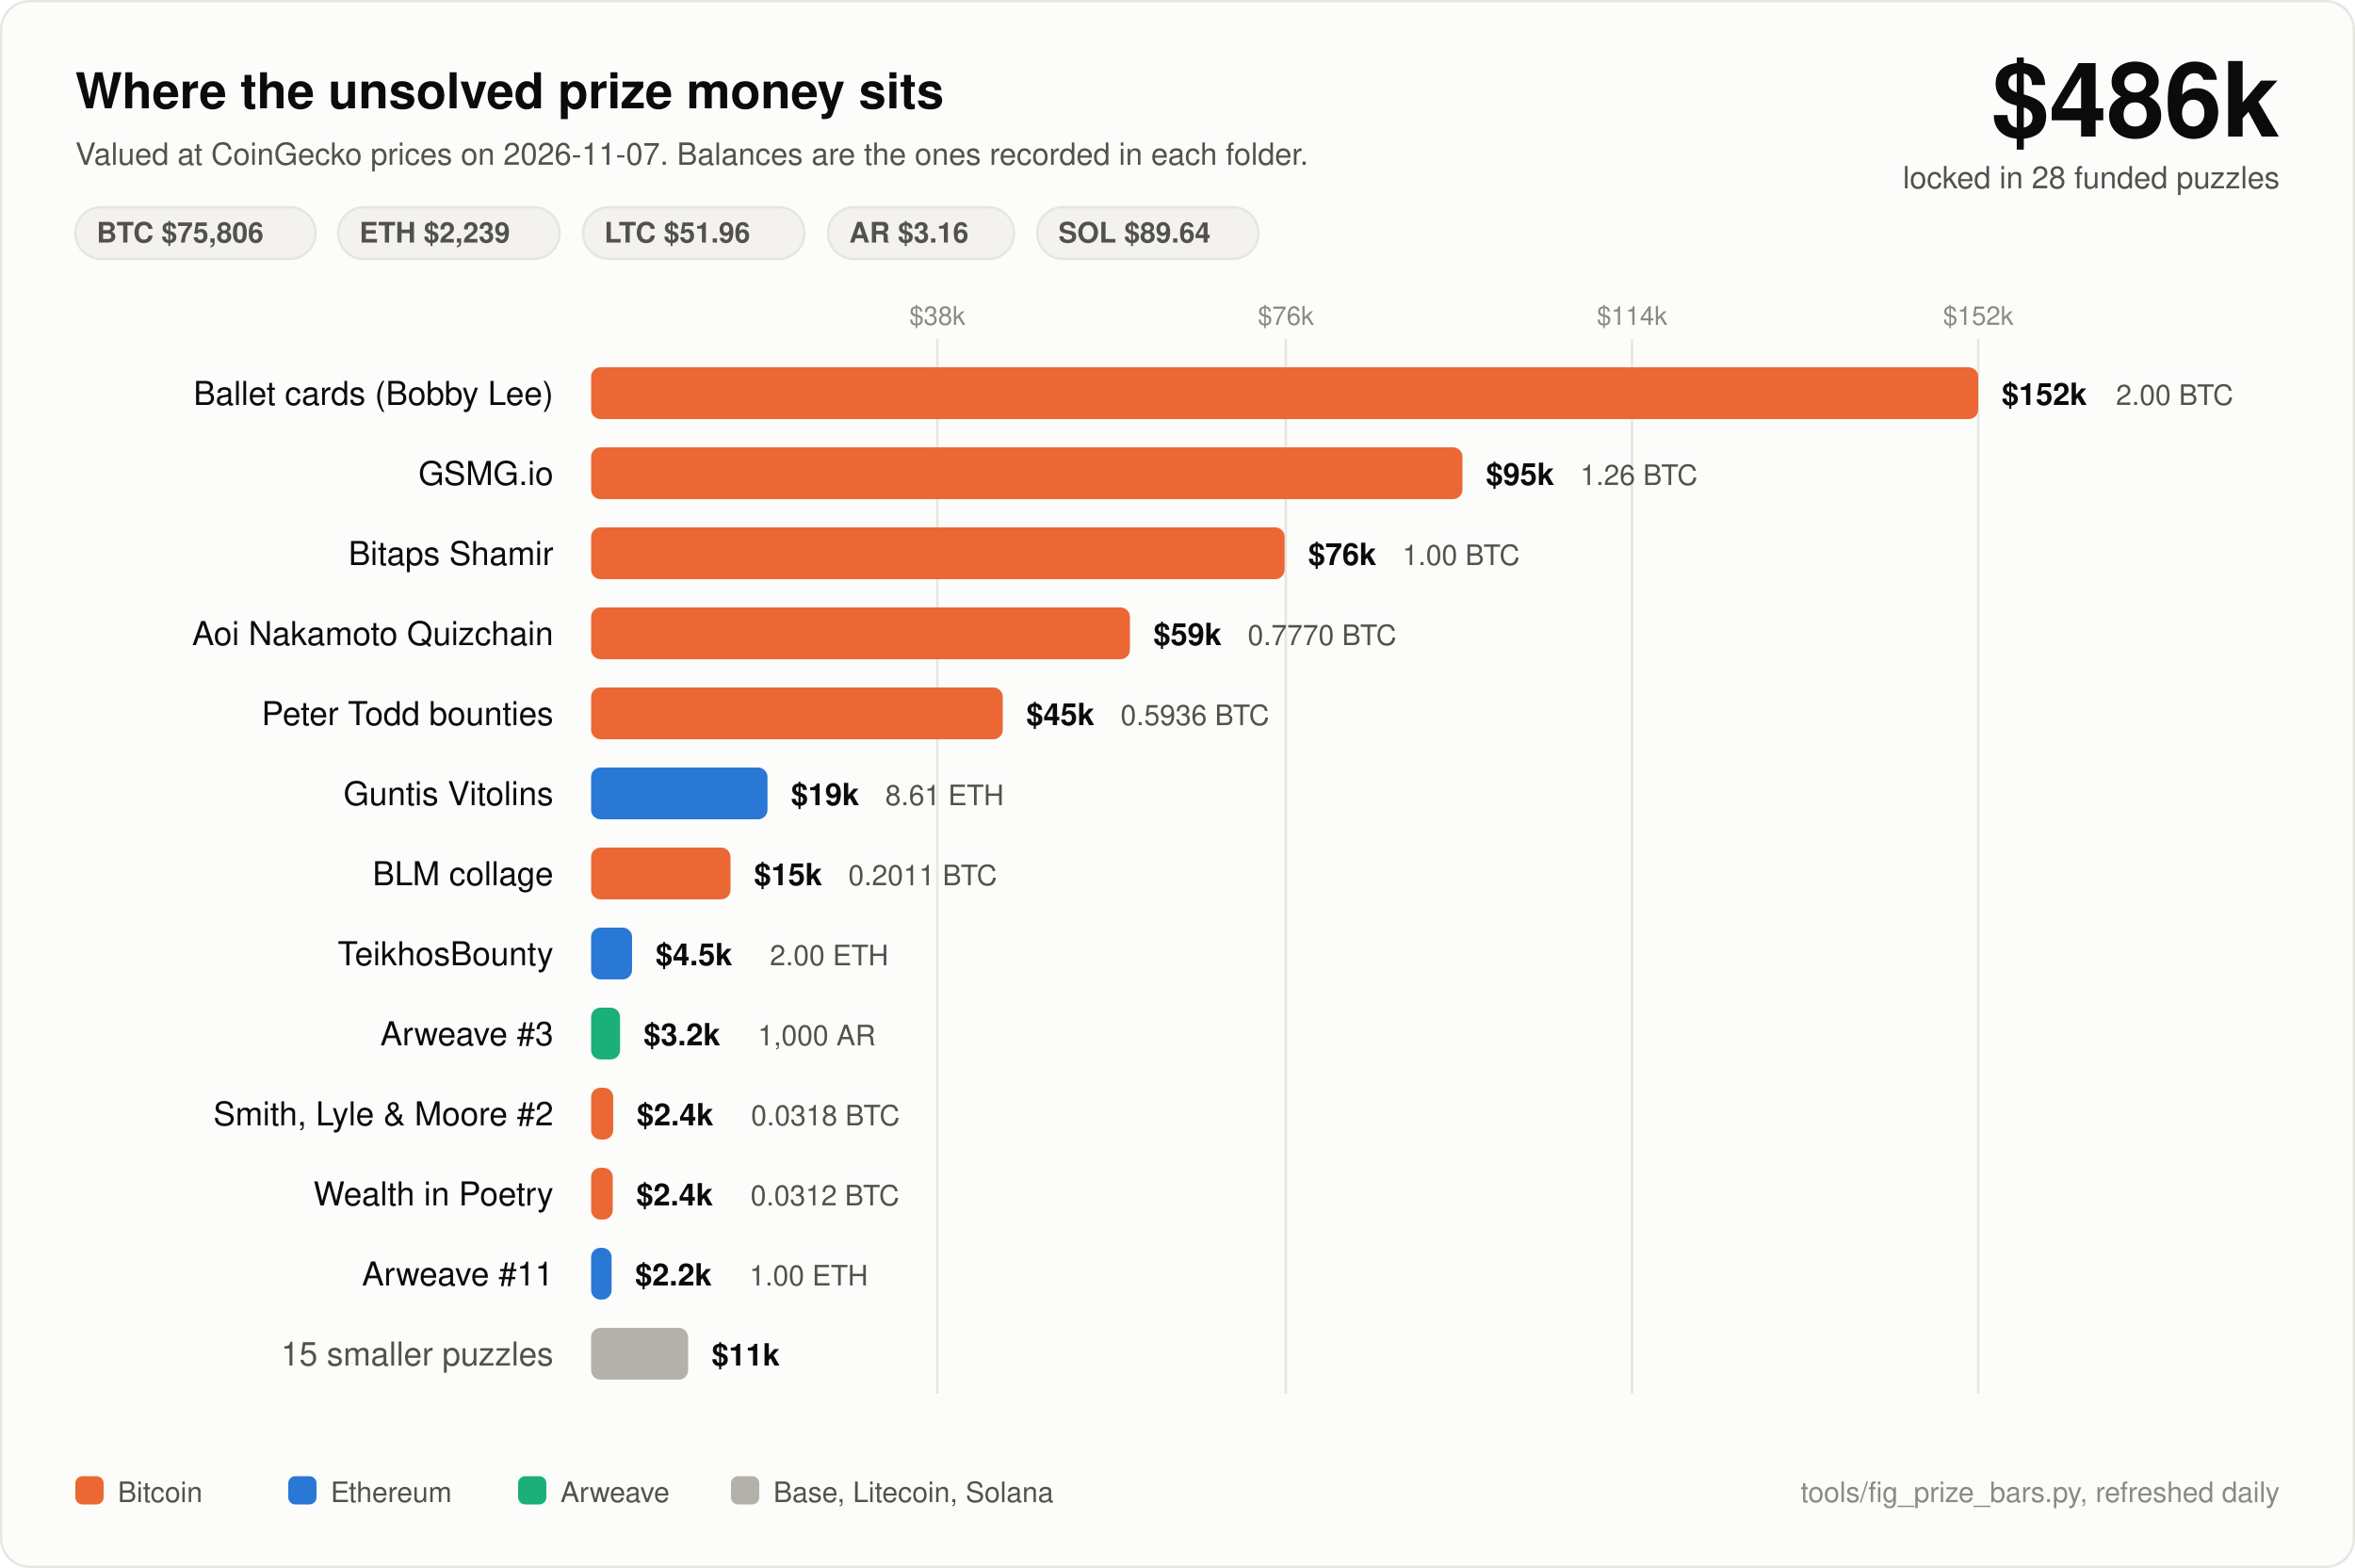
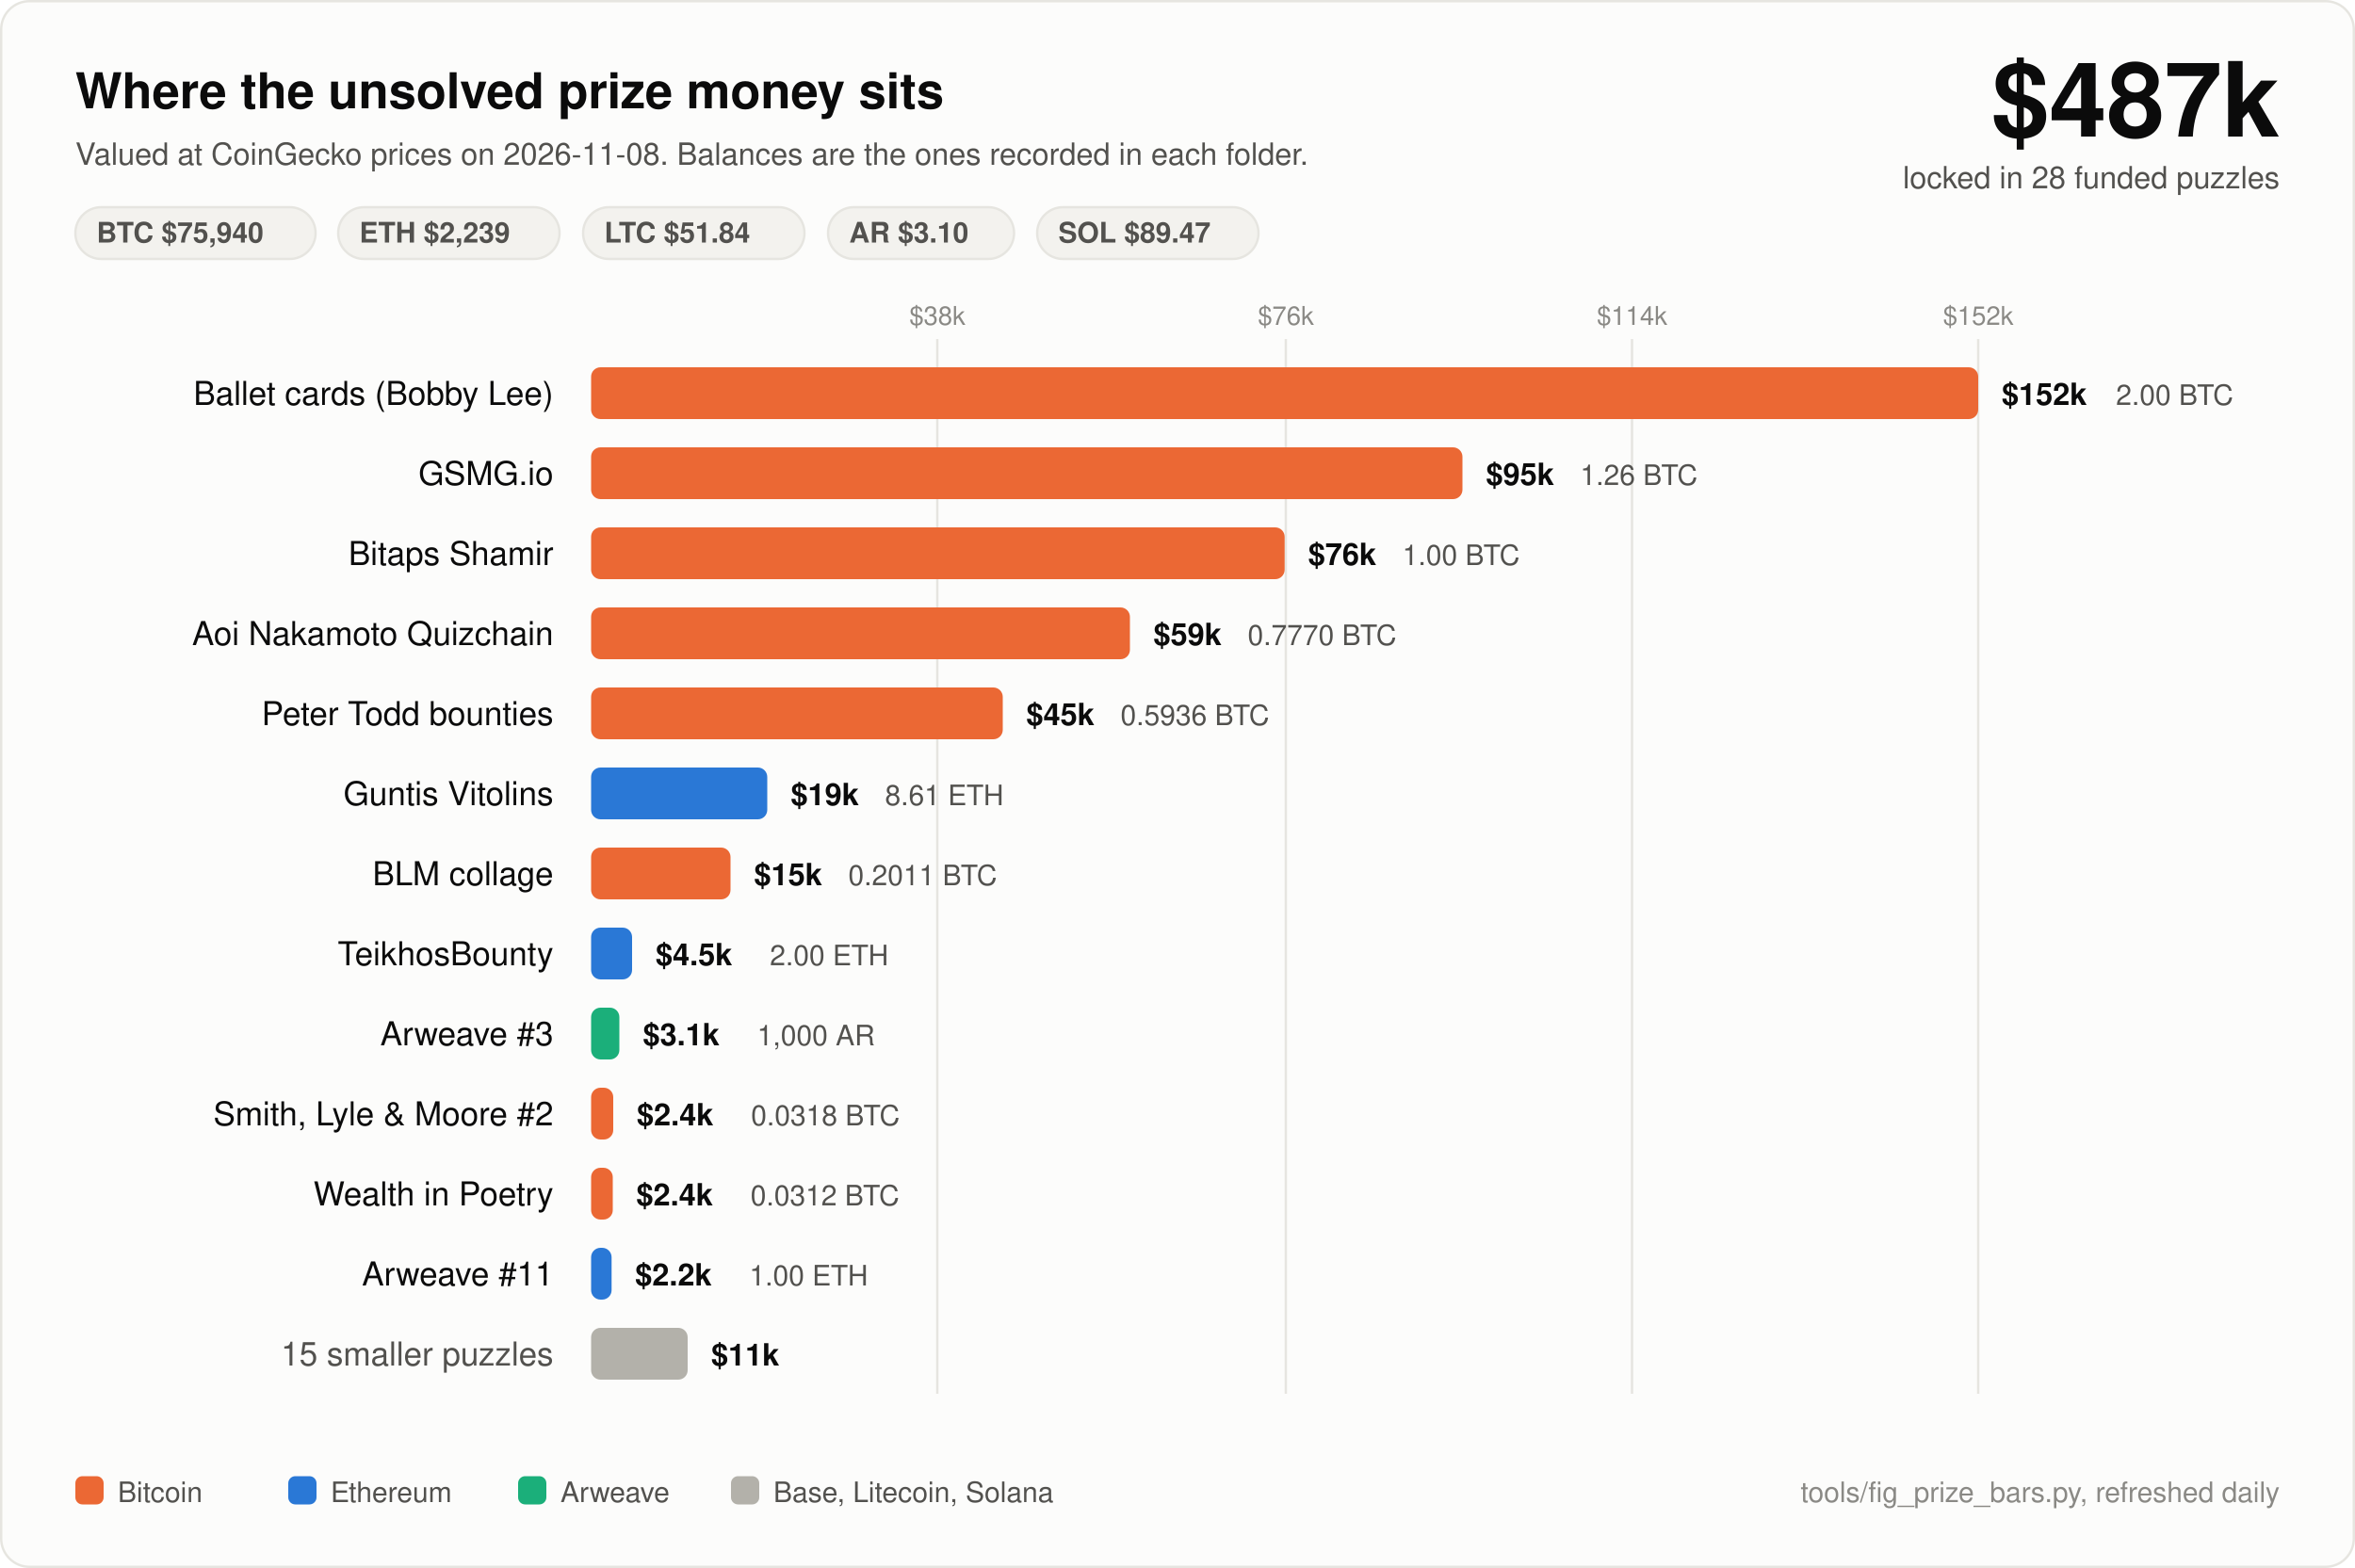
<svg xmlns="http://www.w3.org/2000/svg" width="1000" height="666" viewBox="0 0 1000 666" font-family="ui-sans-serif, -apple-system, Segoe UI, Helvetica, Arial, sans-serif">
  <rect x="0.5" y="0.5" width="999" height="665" rx="12" fill="#fcfcfb" stroke="#e6e5e0" />
  <text x="32" y="46" fill="#0b0b0b" font-size="21" font-weight="700">Where the unsolved prize money sits</text>
-   <text x="32" y="70" fill="#52514e" font-size="13">Valued at CoinGecko prices on 2026-11-07. Balances are the ones recorded in each folder.</text>
-   <text x="968" y="58" fill="#0b0b0b" font-size="44" font-weight="700" text-anchor="end">$486k</text>
+   <text x="32" y="70" fill="#52514e" font-size="13">Valued at CoinGecko prices on 2026-11-08. Balances are the ones recorded in each folder.</text>
+   <text x="968" y="58" fill="#0b0b0b" font-size="44" font-weight="700" text-anchor="end">$487k</text>
  <text x="968" y="80" fill="#52514e" font-size="13" text-anchor="end">locked in 28 funded puzzles</text>
  <rect x="32" y="88" width="102" height="22" rx="11" fill="#f3f2ee" stroke="#e6e5e0" />
-   <text x="41" y="103" fill="#52514e" font-size="12" font-weight="600">BTC $75,806</text>
+   <text x="41" y="103" fill="#52514e" font-size="12" font-weight="600">BTC $75,940</text>
  <rect x="143.6" y="88" width="94" height="22" rx="11" fill="#f3f2ee" stroke="#e6e5e0" />
  <text x="152.6" y="103" fill="#52514e" font-size="12" font-weight="600">ETH $2,239</text>
  <rect x="247.6" y="88" width="94" height="22" rx="11" fill="#f3f2ee" stroke="#e6e5e0" />
-   <text x="256.6" y="103" fill="#52514e" font-size="12" font-weight="600">LTC $51.96</text>
+   <text x="256.6" y="103" fill="#52514e" font-size="12" font-weight="600">LTC $51.84</text>
  <rect x="351.6" y="88" width="79" height="22" rx="11" fill="#f3f2ee" stroke="#e6e5e0" />
-   <text x="360.6" y="103" fill="#52514e" font-size="12" font-weight="600">AR $3.16</text>
+   <text x="360.6" y="103" fill="#52514e" font-size="12" font-weight="600">AR $3.10</text>
  <rect x="440.4" y="88" width="94" height="22" rx="11" fill="#f3f2ee" stroke="#e6e5e0" />
-   <text x="449.4" y="103" fill="#52514e" font-size="12" font-weight="600">SOL $89.64</text>
+   <text x="449.4" y="103" fill="#52514e" font-size="12" font-weight="600">SOL $89.47</text>
  <line x1="398" y1="144" x2="398" y2="592" stroke="#e6e5e0" stroke-width="1" />
  <text x="398" y="138" fill="#8a8985" font-size="11" text-anchor="middle">$38k</text>
  <line x1="546" y1="144" x2="546" y2="592" stroke="#e6e5e0" stroke-width="1" />
  <text x="546" y="138" fill="#8a8985" font-size="11" text-anchor="middle">$76k</text>
  <line x1="693" y1="144" x2="693" y2="592" stroke="#e6e5e0" stroke-width="1" />
  <text x="693" y="138" fill="#8a8985" font-size="11" text-anchor="middle">$114k</text>
  <line x1="840" y1="144" x2="840" y2="592" stroke="#e6e5e0" stroke-width="1" />
  <text x="840" y="138" fill="#8a8985" font-size="11" text-anchor="middle">$152k</text>
  <text x="235" y="172" fill="#0b0b0b" font-size="14" text-anchor="end">Ballet cards (Bobby Lee)</text>
  <rect x="251" y="156" width="589.0" height="22" rx="4" fill="#eb6834" />
  <text x="850.0" y="172" fill="#0b0b0b" font-size="13" font-weight="600">$152k</text>
  <text x="898.5" y="172" fill="#52514e" font-size="12">2.00 BTC</text>
  <text x="235" y="206" fill="#0b0b0b" font-size="14" text-anchor="end">GSMG.io</text>
  <rect x="251" y="190" width="370.0" height="22" rx="4" fill="#eb6834" />
  <text x="631.0" y="206" fill="#0b0b0b" font-size="13" font-weight="600">$95k</text>
  <text x="671.0" y="206" fill="#52514e" font-size="12">1.26 BTC</text>
  <text x="235" y="240" fill="#0b0b0b" font-size="14" text-anchor="end">Bitaps Shamir</text>
  <rect x="251" y="224" width="294.5" height="22" rx="4" fill="#eb6834" />
  <text x="555.5" y="240" fill="#0b0b0b" font-size="13" font-weight="600">$76k</text>
  <text x="595.5" y="240" fill="#52514e" font-size="12">1.00 BTC</text>
  <text x="235" y="274" fill="#0b0b0b" font-size="14" text-anchor="end">Aoi Nakamoto Quizchain</text>
  <rect x="251" y="258" width="228.8" height="22" rx="4" fill="#eb6834" />
  <text x="489.8" y="274" fill="#0b0b0b" font-size="13" font-weight="600">$59k</text>
  <text x="529.8" y="274" fill="#52514e" font-size="12">0.7770 BTC</text>
  <text x="235" y="308" fill="#0b0b0b" font-size="14" text-anchor="end">Peter Todd bounties</text>
  <rect x="251" y="292" width="174.8" height="22" rx="4" fill="#eb6834" />
  <text x="435.8" y="308" fill="#0b0b0b" font-size="13" font-weight="600">$45k</text>
  <text x="475.8" y="308" fill="#52514e" font-size="12">0.5936 BTC</text>
  <text x="235" y="342" fill="#0b0b0b" font-size="14" text-anchor="end">Guntis Vitolins</text>
-   <rect x="251" y="326" width="74.9" height="22" rx="4" fill="#2a78d6" />
-   <text x="335.9" y="342" fill="#0b0b0b" font-size="13" font-weight="600">$19k</text>
-   <text x="375.9" y="342" fill="#52514e" font-size="12">8.61 ETH</text>
+   <rect x="251" y="326" width="74.8" height="22" rx="4" fill="#2a78d6" />
+   <text x="335.8" y="342" fill="#0b0b0b" font-size="13" font-weight="600">$19k</text>
+   <text x="375.8" y="342" fill="#52514e" font-size="12">8.61 ETH</text>
  <text x="235" y="376" fill="#0b0b0b" font-size="14" text-anchor="end">BLM collage</text>
  <rect x="251" y="360" width="59.2" height="22" rx="4" fill="#eb6834" />
  <text x="320.2" y="376" fill="#0b0b0b" font-size="13" font-weight="600">$15k</text>
  <text x="360.2" y="376" fill="#52514e" font-size="12">0.2011 BTC</text>
  <text x="235" y="410" fill="#0b0b0b" font-size="14" text-anchor="end">TeikhosBounty</text>
  <rect x="251" y="394" width="17.4" height="22" rx="4" fill="#2a78d6" />
  <text x="278.4" y="410" fill="#0b0b0b" font-size="13" font-weight="600">$4.5k</text>
  <text x="326.9" y="410" fill="#52514e" font-size="12">2.00 ETH</text>
  <text x="235" y="444" fill="#0b0b0b" font-size="14" text-anchor="end">Arweave #3</text>
-   <rect x="251" y="428" width="12.3" height="22" rx="4" fill="#1baf7a" />
-   <text x="273.3" y="444" fill="#0b0b0b" font-size="13" font-weight="600">$3.2k</text>
-   <text x="321.8" y="444" fill="#52514e" font-size="12">1,000 AR</text>
+   <rect x="251" y="428" width="12.0" height="22" rx="4" fill="#1baf7a" />
+   <text x="273.0" y="444" fill="#0b0b0b" font-size="13" font-weight="600">$3.1k</text>
+   <text x="321.5" y="444" fill="#52514e" font-size="12">1,000 AR</text>
  <text x="235" y="478" fill="#0b0b0b" font-size="14" text-anchor="end">Smith, Lyle &amp; Moore #2</text>
  <rect x="251" y="462" width="9.4" height="22" rx="4" fill="#eb6834" />
  <text x="270.4" y="478" fill="#0b0b0b" font-size="13" font-weight="600">$2.4k</text>
  <text x="318.9" y="478" fill="#52514e" font-size="12">0.0318 BTC</text>
  <text x="235" y="512" fill="#0b0b0b" font-size="14" text-anchor="end">Wealth in Poetry</text>
  <rect x="251" y="496" width="9.2" height="22" rx="4" fill="#eb6834" />
  <text x="270.2" y="512" fill="#0b0b0b" font-size="13" font-weight="600">$2.4k</text>
  <text x="318.7" y="512" fill="#52514e" font-size="12">0.0312 BTC</text>
  <text x="235" y="546" fill="#0b0b0b" font-size="14" text-anchor="end">Arweave #11</text>
  <rect x="251" y="530" width="8.7" height="22" rx="4" fill="#2a78d6" />
  <text x="269.7" y="546" fill="#0b0b0b" font-size="13" font-weight="600">$2.2k</text>
  <text x="318.2" y="546" fill="#52514e" font-size="12">1.00 ETH</text>
  <text x="235" y="580" fill="#52514e" font-size="14" text-anchor="end">15 smaller puzzles</text>
-   <rect x="251" y="564" width="41.2" height="22" rx="4" fill="#b3b1aa" />
-   <text x="302.2" y="580" fill="#0b0b0b" font-size="13" font-weight="600">$11k</text>
+   <rect x="251" y="564" width="41.0" height="22" rx="4" fill="#b3b1aa" />
+   <text x="302.0" y="580" fill="#0b0b0b" font-size="13" font-weight="600">$11k</text>
  <rect x="32" y="627" width="12" height="12" rx="3" fill="#eb6834" />
  <text x="50" y="638" fill="#52514e" font-size="12">Bitcoin</text>
  <rect x="122.4" y="627" width="12" height="12" rx="3" fill="#2a78d6" />
  <text x="140.4" y="638" fill="#52514e" font-size="12">Ethereum</text>
  <rect x="220.0" y="627" width="12" height="12" rx="3" fill="#1baf7a" />
  <text x="238.0" y="638" fill="#52514e" font-size="12">Arweave</text>
  <rect x="310.4" y="627" width="12" height="12" rx="3" fill="#b3b1aa" />
  <text x="328.4" y="638" fill="#52514e" font-size="12">Base, Litecoin, Solana</text>
  <text x="968" y="638" fill="#8a8985" font-size="12" text-anchor="end">tools/fig_prize_bars.py, refreshed daily</text>
</svg>
